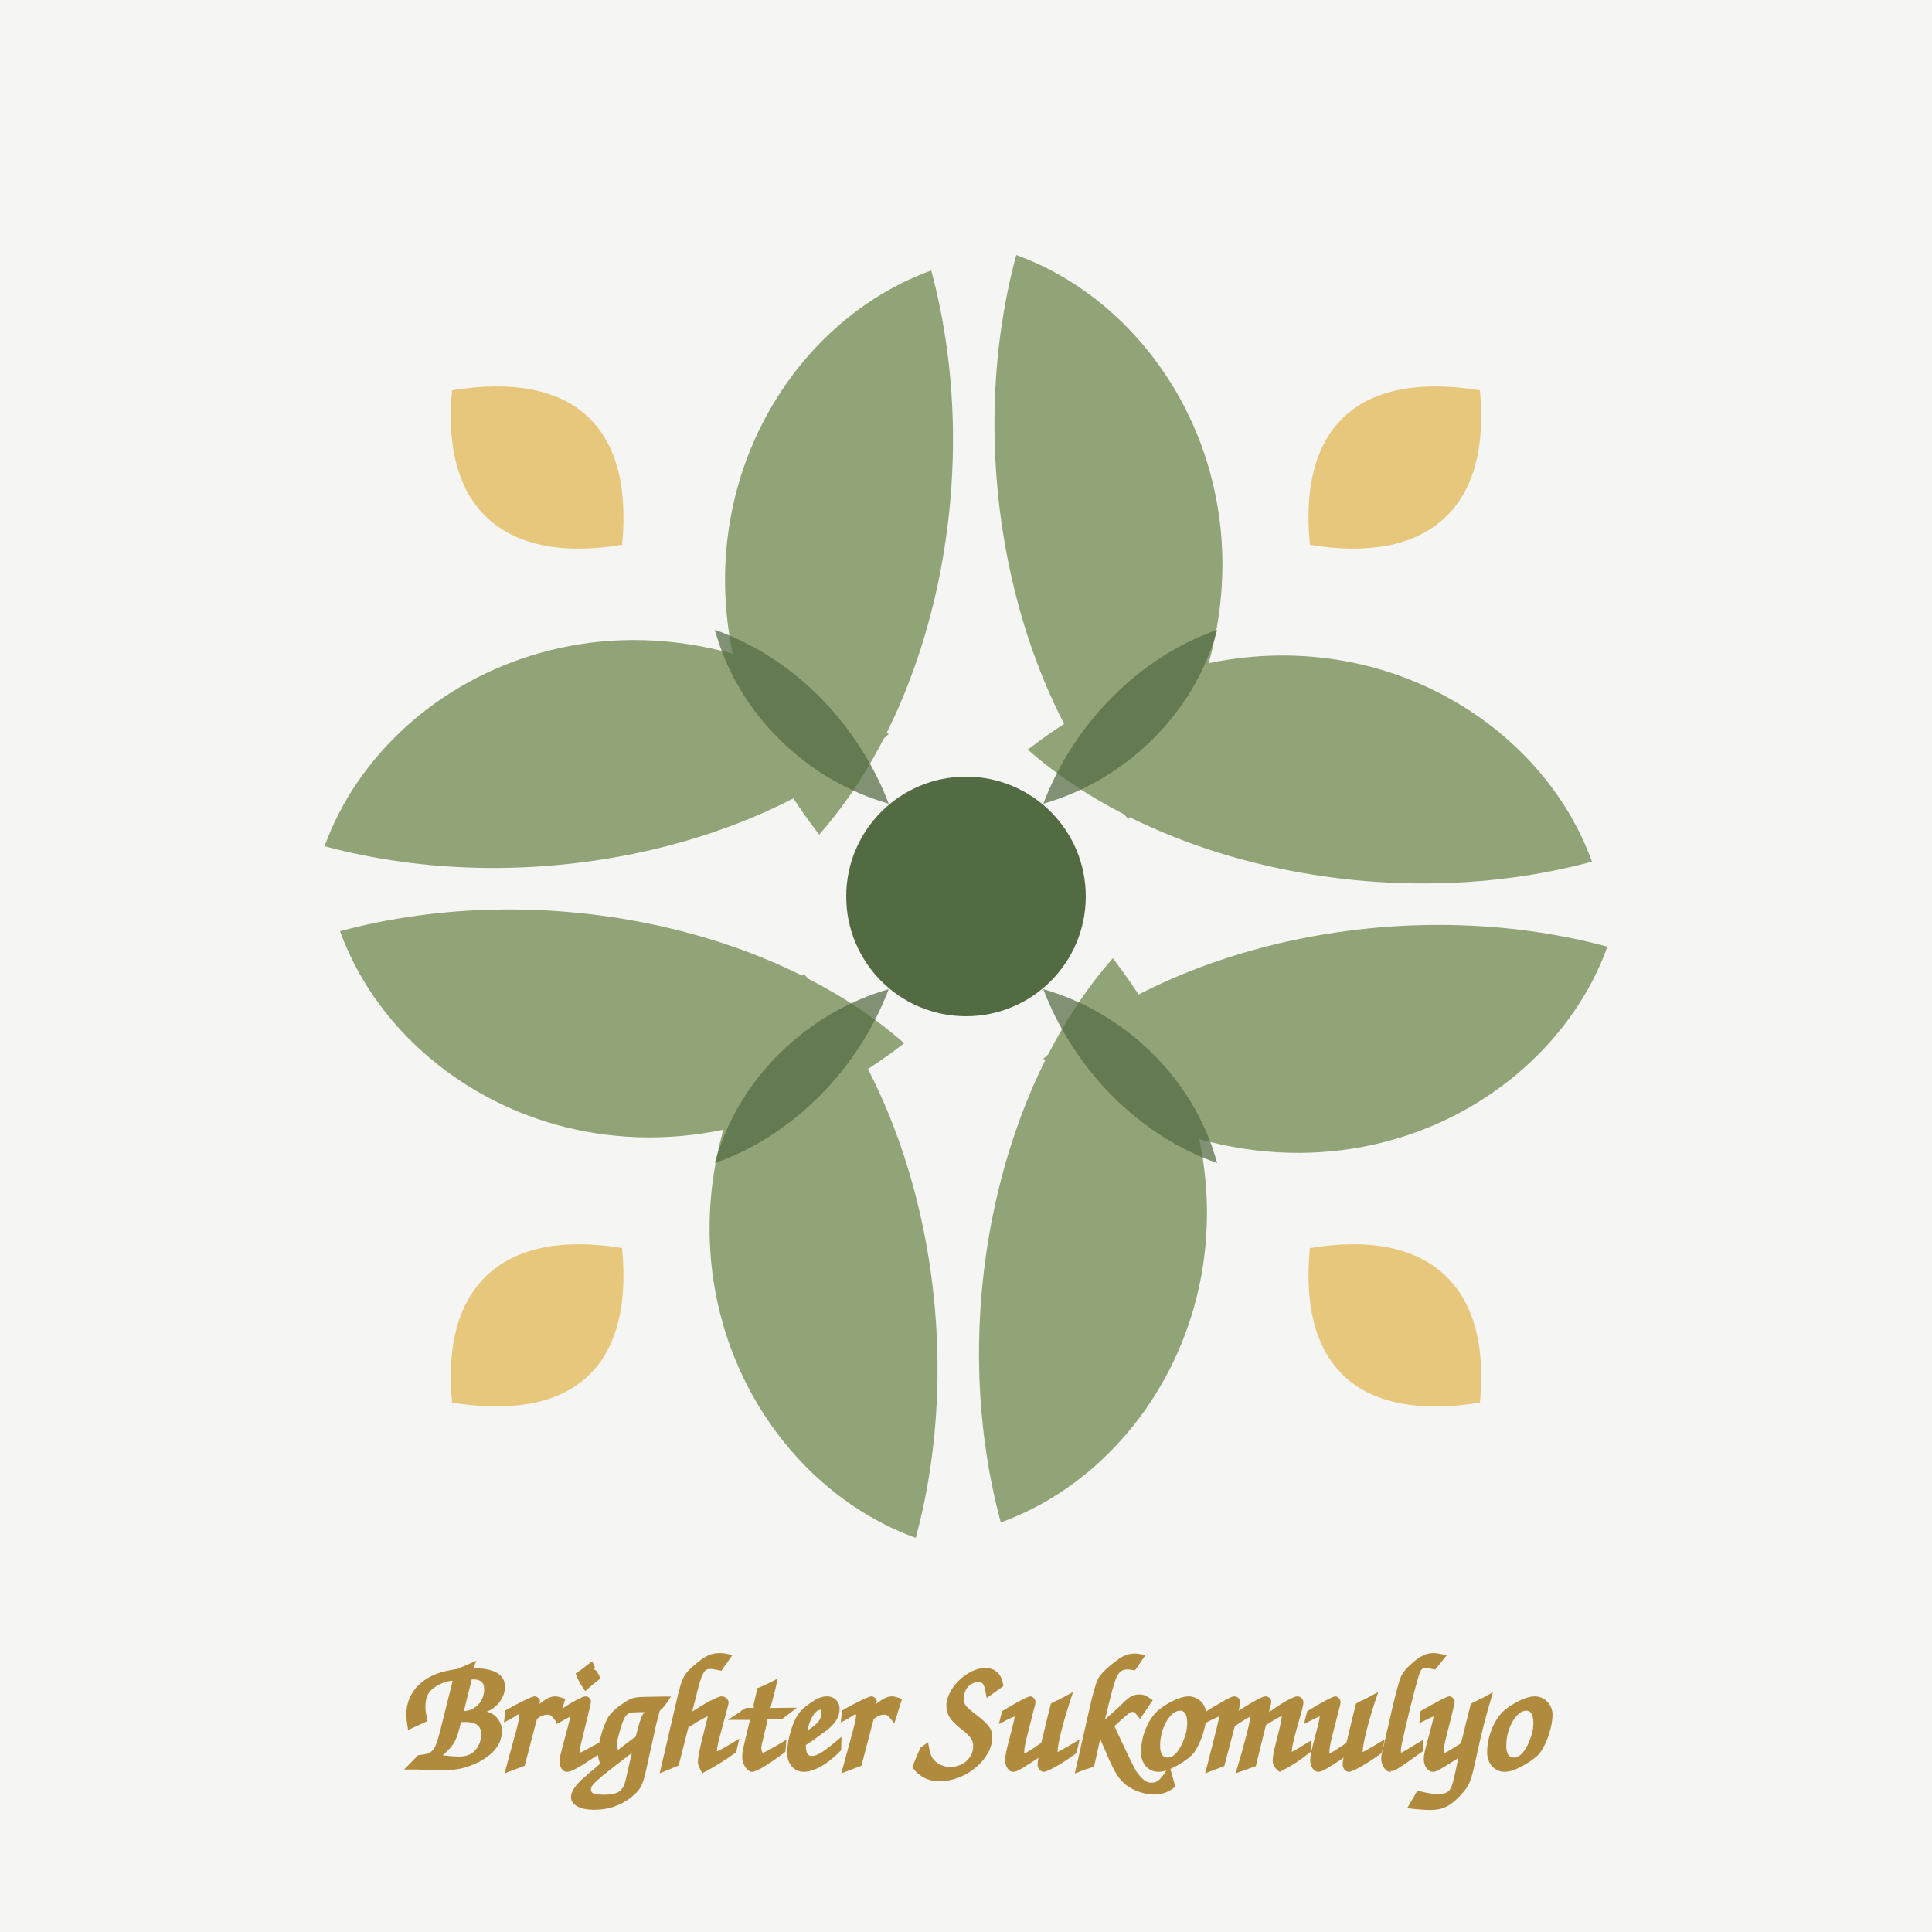
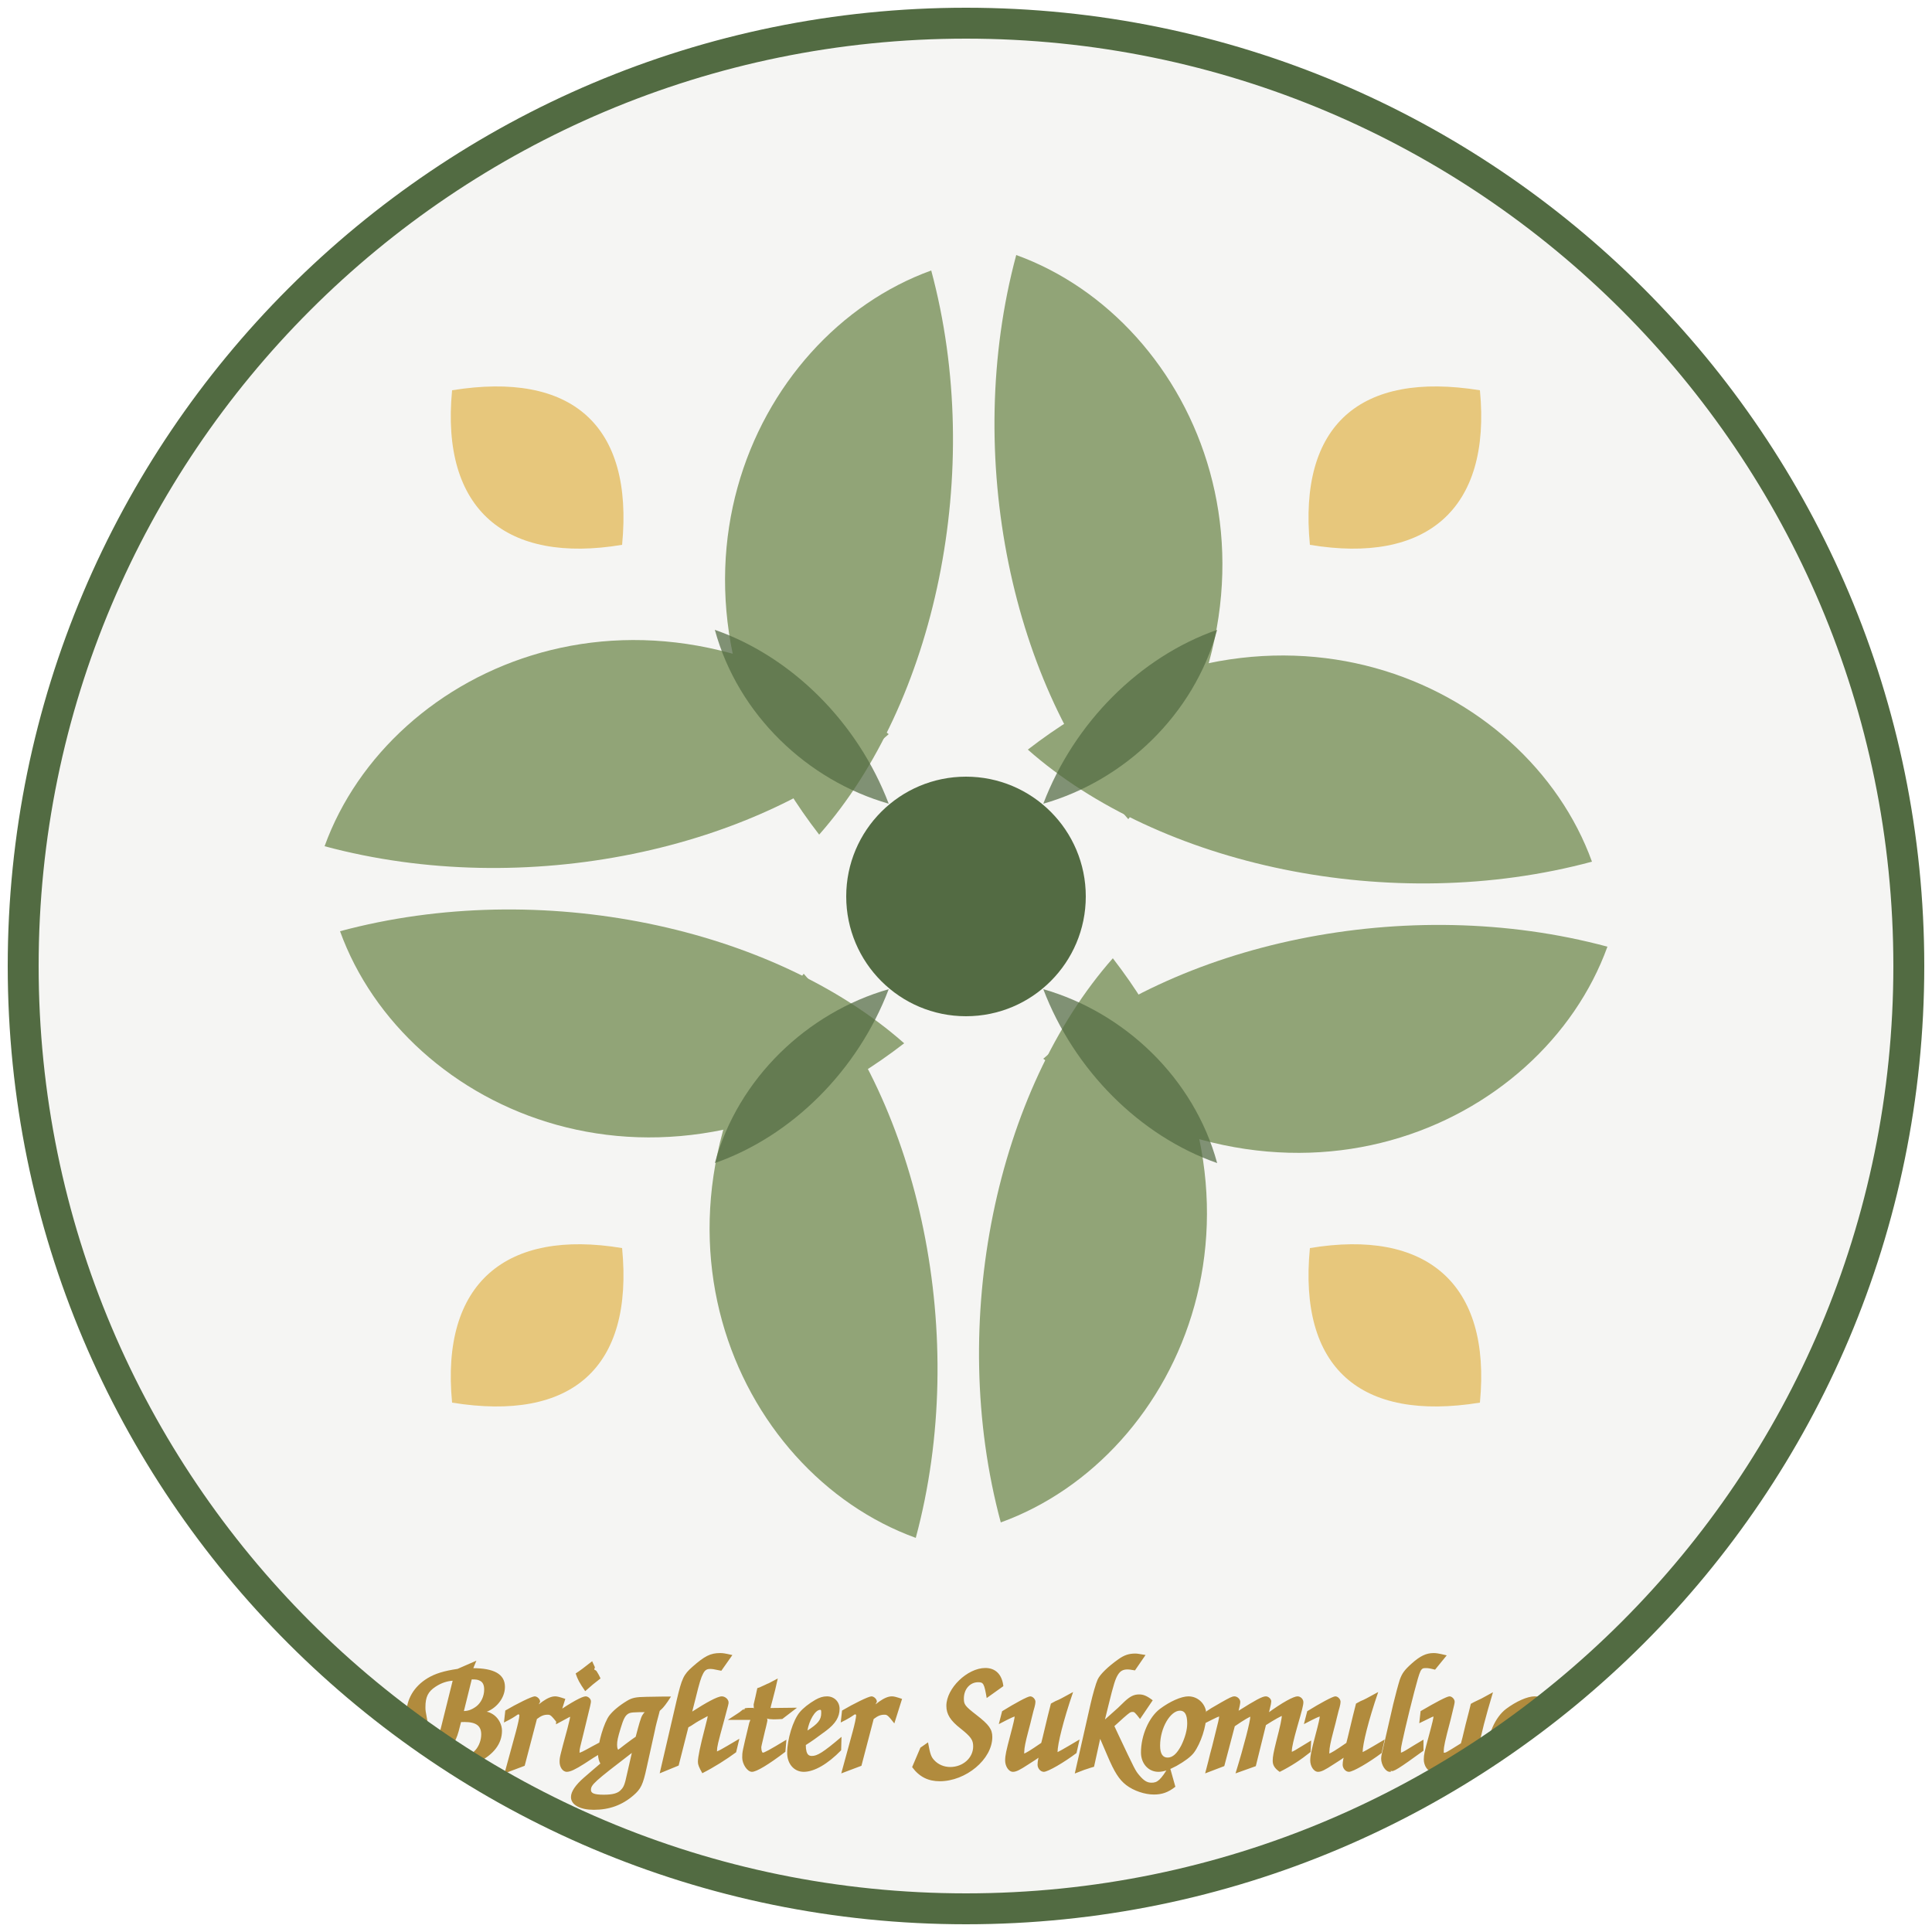
<svg xmlns="http://www.w3.org/2000/svg" viewBox="0 0 500 500" role="img" aria-labelledby="title">
-   <rect width="500" height="500" fill="#f5f5f3" />
-   <g transform="translate(0 -18)">
-     <g fill="#91a477">
-       <g>
-         <path d="M241 88c-47 17-77 84-29 146 30-34 43-94 29-146Z" />
-         <path d="M84 237c17-47 84-77 146-29-34 30-94 43-146 29Z" />
+   <defs>
+     <clipPath id="logo-circle">
+       <circle cx="250" cy="250" r="246" />
+     </clipPath>
+   </defs>
+   <g clip-path="url(#logo-circle)">
+     <circle cx="250" cy="250" r="246" fill="#f5f5f3" />
+     <g transform="translate(0 -18)">
+       <g fill="#91a477">
+         <g>
+           <path d="M241 88c-47 17-77 84-29 146 30-34 43-94 29-146Z" />
+           <path d="M84 237c17-47 84-77 146-29-34 30-94 43-146 29Z" />
+         </g>
+         <g transform="rotate(90 250 250)">
+           <path d="M241 88c-47 17-77 84-29 146 30-34 43-94 29-146Z" />
+           <path d="M84 237c17-47 84-77 146-29-34 30-94 43-146 29Z" />
+         </g>
+         <g transform="rotate(180 250 250)">
+           <path d="M241 88c-47 17-77 84-29 146 30-34 43-94 29-146Z" />
+           <path d="M84 237c17-47 84-77 146-29-34 30-94 43-146 29Z" />
+         </g>
+         <g transform="rotate(270 250 250)">
+           <path d="M241 88c-47 17-77 84-29 146 30-34 43-94 29-146Z" />
+           <path d="M84 237c17-47 84-77 146-29-34 30-94 43-146 29Z" />
+         </g>
      </g>
-       <g transform="rotate(90 250 250)">
-         <path d="M241 88c-47 17-77 84-29 146 30-34 43-94 29-146Z" />
-         <path d="M84 237c17-47 84-77 146-29-34 30-94 43-146 29Z" />
+       <g fill="#536b43" opacity=".72">
+         <path d="M185 181c20 7 37 24 45 45-21-6-39-23-45-45Z" />
+         <path d="M315 181c-20 7-37 24-45 45 21-6 39-23 45-45Z" />
+         <path d="M185 319c20-7 37-24 45-45-21 6-39 23-45 45Z" />
+         <path d="M315 319c-20-7-37-24-45-45 21 6 39 23 45 45Z" />
      </g>
-       <g transform="rotate(180 250 250)">
-         <path d="M241 88c-47 17-77 84-29 146 30-34 43-94 29-146Z" />
-         <path d="M84 237c17-47 84-77 146-29-34 30-94 43-146 29Z" />
-       </g>
-       <g transform="rotate(270 250 250)">
-         <path d="M241 88c-47 17-77 84-29 146 30-34 43-94 29-146Z" />
-         <path d="M84 237c17-47 84-77 146-29-34 30-94 43-146 29Z" />
+       <circle cx="250" cy="250" r="31" fill="#536b43" />
+       <g fill="#e7c77c">
+         <path d="M117 119c31-5 47 9 44 40-30 5-47-9-44-40Z" />
+         <path d="M383 119c-31-5-47 9-44 40 30 5 47-9 44-40Z" />
+         <path d="M117 381c31 5 47-9 44-40-30-5-47 9-44 40Z" />
+         <path d="M383 381c-31 5-47-9-44-40 30-5 47 9 44 40Z" />
      </g>
    </g>
-     <g fill="#536b43" opacity=".72">
-       <path d="M185 181c20 7 37 24 45 45-21-6-39-23-45-45Z" />
-       <path d="M315 181c-20 7-37 24-45 45 21-6 39-23 45-45Z" />
-       <path d="M185 319c20-7 37-24 45-45-21 6-39 23-45 45Z" />
-       <path d="M315 319c-20-7-37-24-45-45 21 6 39 23 45 45Z" />
-     </g>
-     <circle cx="250" cy="250" r="31" fill="#536b43" />
-     <g fill="#e7c77c">
-       <path d="M117 119c31-5 47 9 44 40-30 5-47-9-44-40Z" />
-       <path d="M383 119c-31-5-47 9-44 40 30 5 47-9 44-40Z" />
-       <path d="M117 381c31 5 47-9 44-40-30-5-47 9-44 40Z" />
-       <path d="M383 381c-31 5-47-9-44-40 30-5 47 9 44 40Z" />
-     </g>
+     <text x="250" y="458" fill="#b18b3d" font-family="Brush Script MT, Segoe Script, cursive" font-size="42" font-style="italic" font-weight="700" text-anchor="middle">Brighter Sukomulyo</text>
  </g>
-   <text x="250" y="458" fill="#b18b3d" font-family="Brush Script MT, Segoe Script, cursive" font-size="42" font-style="italic" font-weight="700" text-anchor="middle">Brighter Sukomulyo</text>
+   <circle cx="250" cy="250" r="244" fill="none" stroke="#526b42" stroke-width="8" />
</svg>
